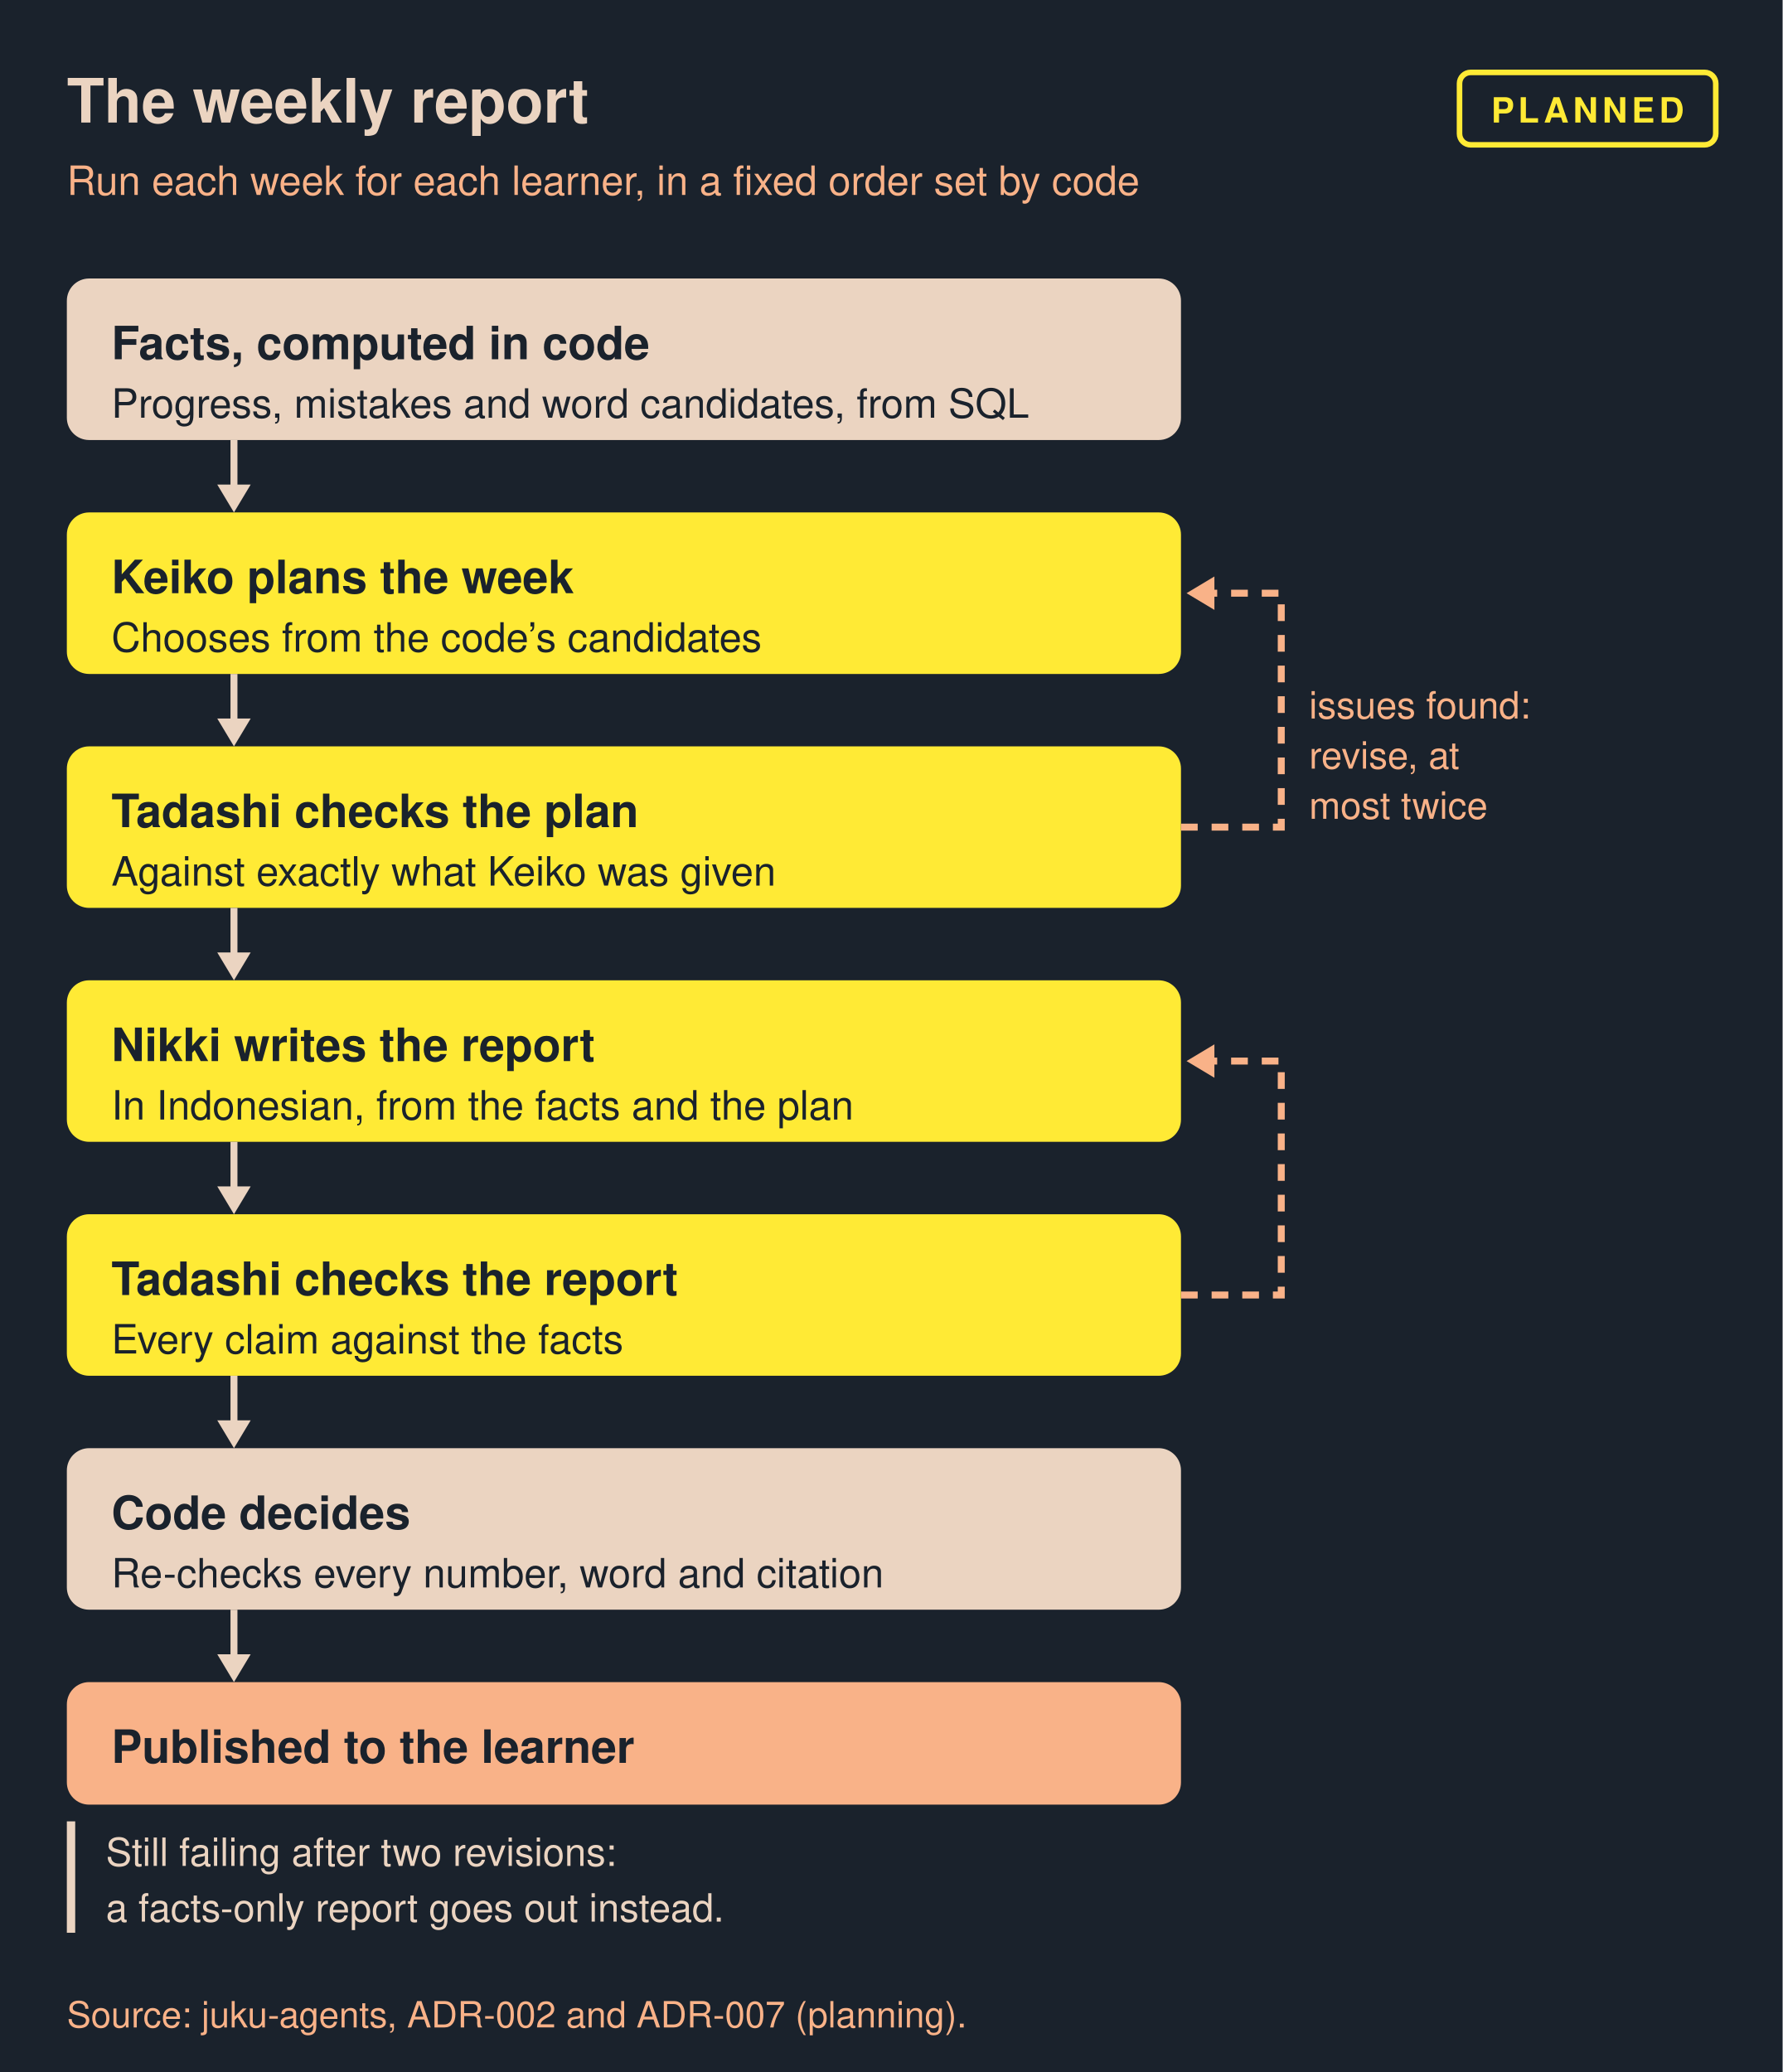
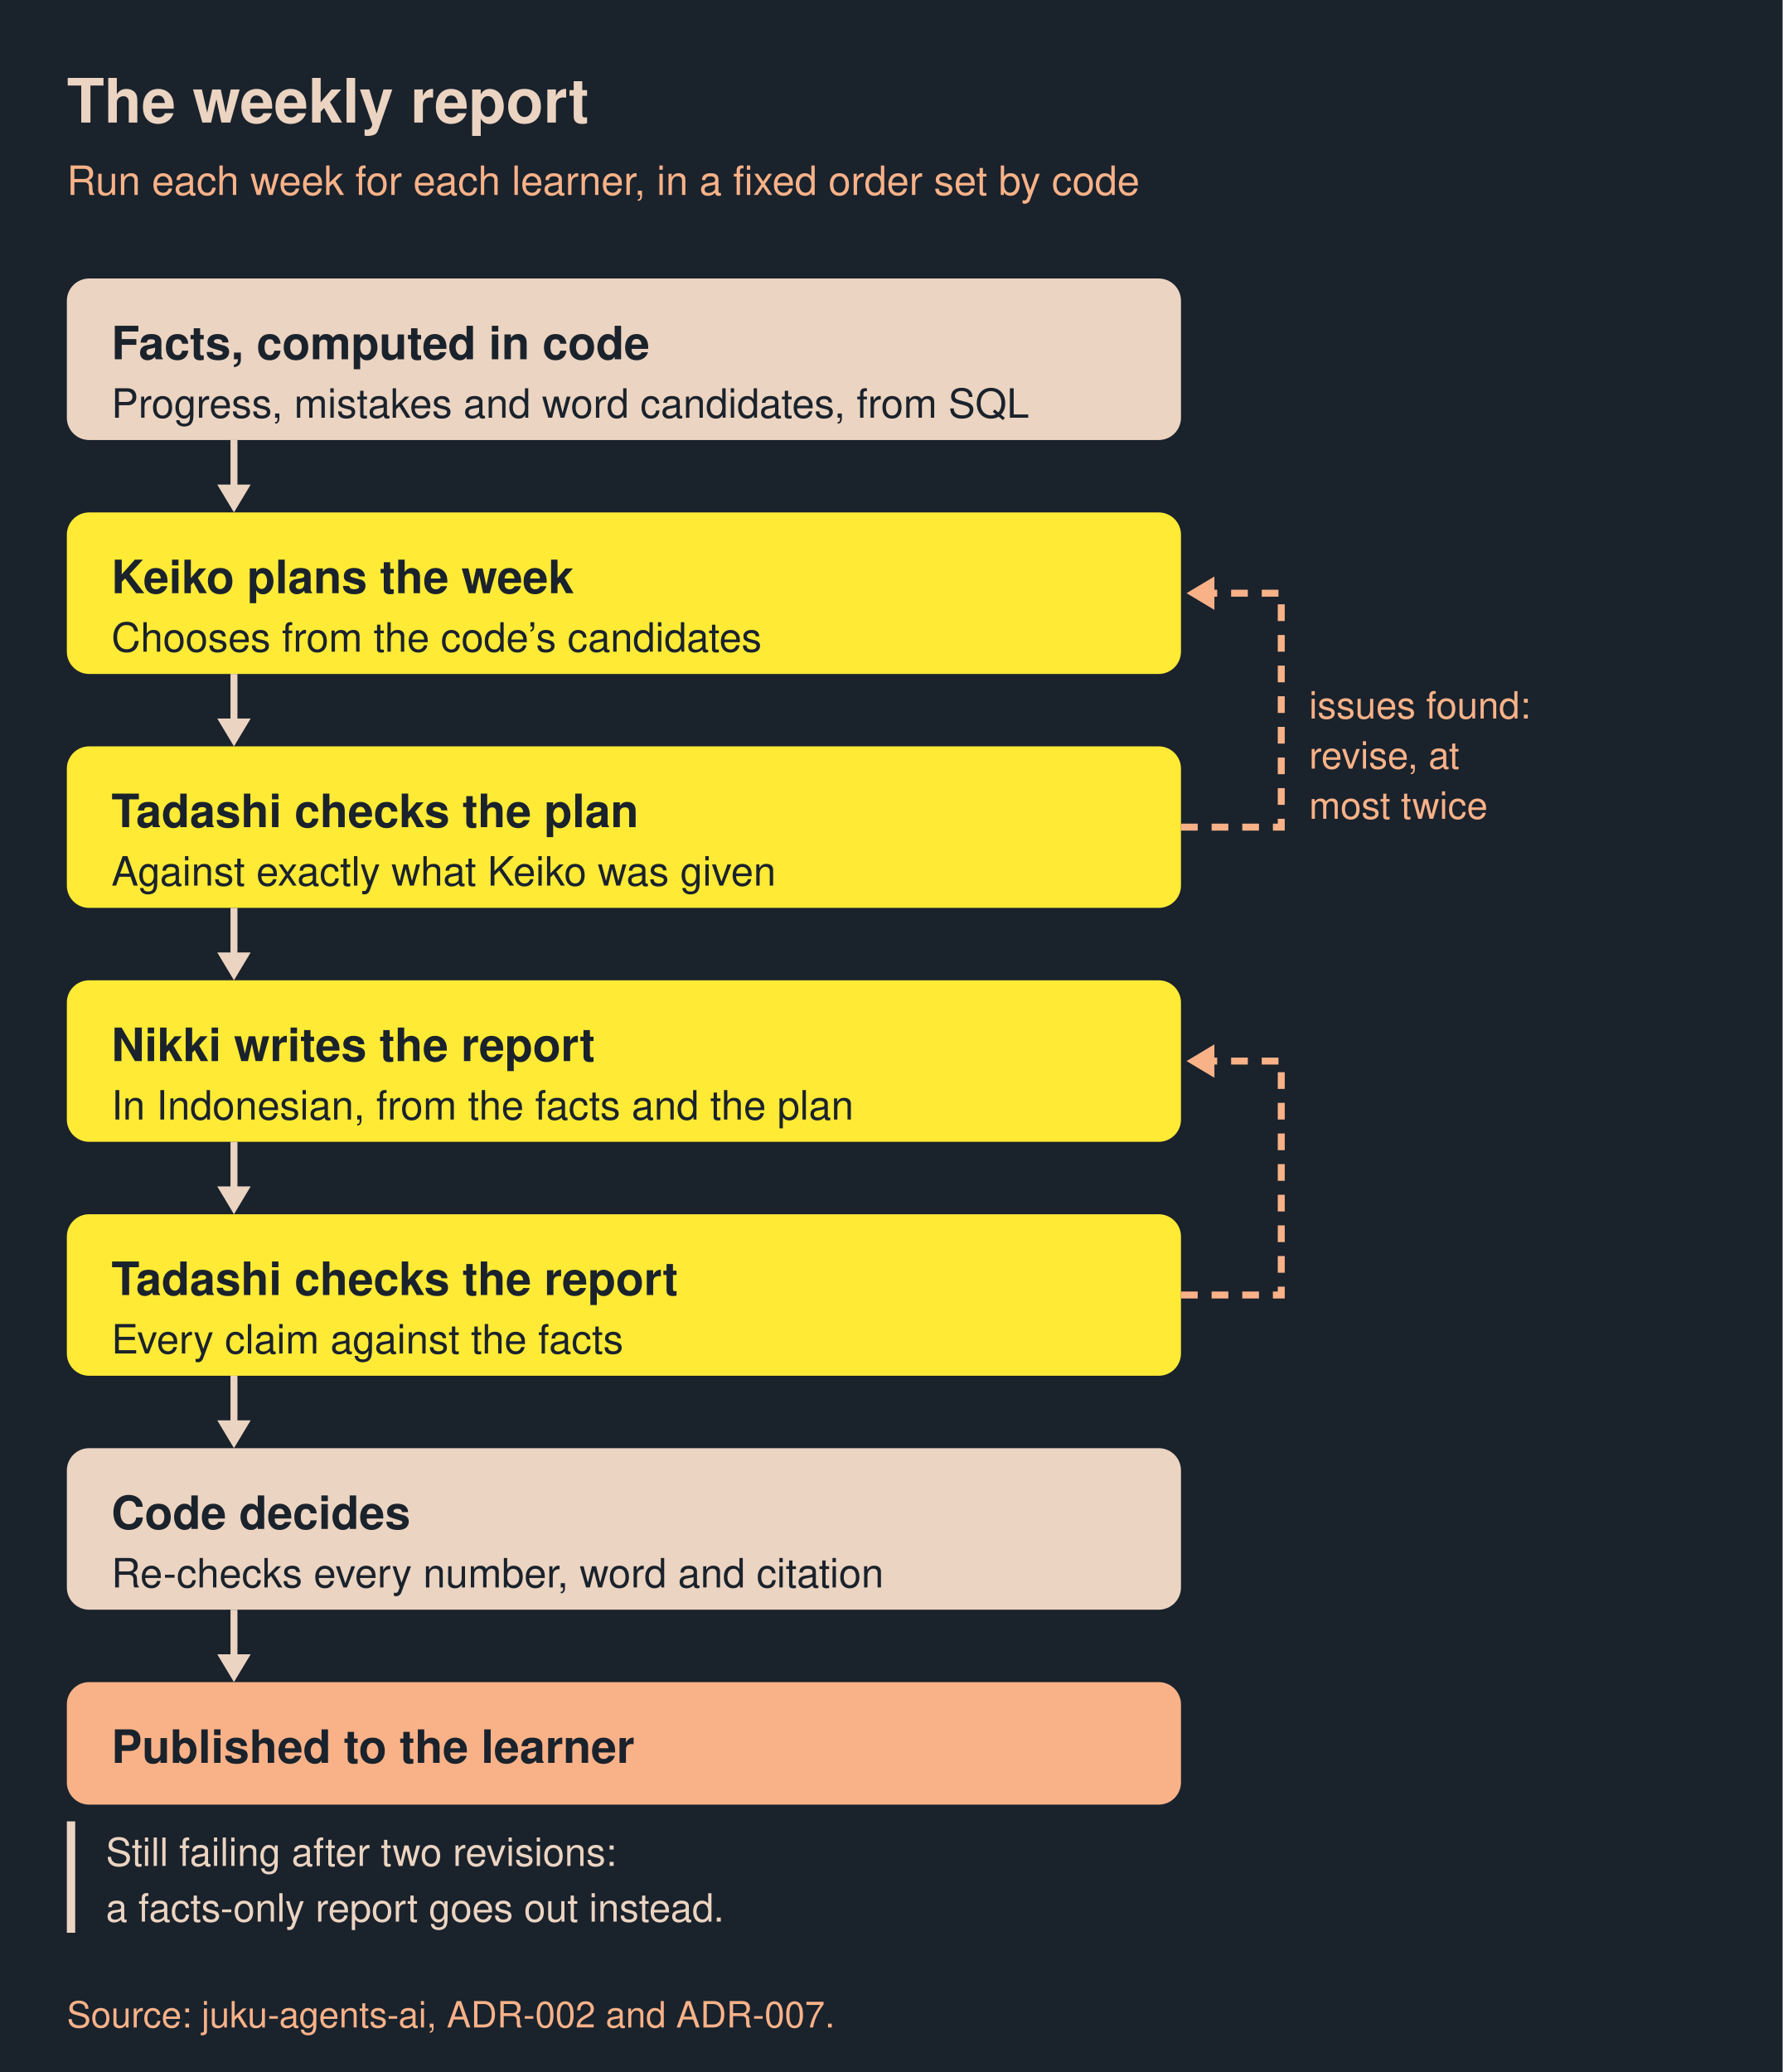
<svg xmlns="http://www.w3.org/2000/svg" viewBox="0 0 640 744" width="640" height="744">
  <rect width="640" height="744" fill="#1a222c" />
  <g font-family="'Helvetica Neue', Helvetica, Arial, 'Hiragino Kaku Gothic ProN', 'Hiragino Sans', 'Noto Sans JP', 'Yu Gothic', Meiryo, sans-serif">
    <text x="24" y="44" font-size="22" font-weight="700" fill="#ebd4c1">The weekly report</text>
    <text x="24" y="70" font-size="14.5" fill="#f9b288">Run each week for each learner, in a fixed order set by code</text>
-     <rect x="524" y="26" width="92" height="26" rx="4" fill="none" stroke="#ffea35" stroke-width="2" />
-     <text x="570" y="44" font-size="12.5" font-weight="700" letter-spacing="1.5" text-anchor="middle" fill="#ffea35">PLANNED</text>
    <rect x="24" y="100" width="400" height="58" rx="8" fill="#ebd4c1" />
    <text x="40" y="129" font-size="16.5" font-weight="700" fill="#1a222c">Facts, computed in code</text>
    <text x="40" y="150" font-size="14.5" font-weight="400" fill="#1a222c">Progress, mistakes and word candidates, from SQL</text>
    <line x1="84" y1="158" x2="84" y2="175" stroke="#ebd4c1" stroke-width="2.5" />
    <path d="M78 174 L84 184 L90 174 Z" fill="#ebd4c1" />
    <rect x="24" y="184" width="400" height="58" rx="8" fill="#ffea35" />
    <text x="40" y="213" font-size="16.5" font-weight="700" fill="#1a222c">Keiko plans the week</text>
    <text x="40" y="234" font-size="14.5" font-weight="400" fill="#1a222c">Chooses from the code’s candidates</text>
    <line x1="84" y1="242" x2="84" y2="259" stroke="#ebd4c1" stroke-width="2.5" />
    <path d="M78 258 L84 268 L90 258 Z" fill="#ebd4c1" />
    <rect x="24" y="268" width="400" height="58" rx="8" fill="#ffea35" />
    <text x="40" y="297" font-size="16.5" font-weight="700" fill="#1a222c">Tadashi checks the plan</text>
    <text x="40" y="318" font-size="14.5" font-weight="400" fill="#1a222c">Against exactly what Keiko was given</text>
    <line x1="84" y1="326" x2="84" y2="343" stroke="#ebd4c1" stroke-width="2.5" />
    <path d="M78 342 L84 352 L90 342 Z" fill="#ebd4c1" />
    <rect x="24" y="352" width="400" height="58" rx="8" fill="#ffea35" />
    <text x="40" y="381" font-size="16.5" font-weight="700" fill="#1a222c">Nikki writes the report</text>
    <text x="40" y="402" font-size="14.5" font-weight="400" fill="#1a222c">In Indonesian, from the facts and the plan</text>
    <line x1="84" y1="410" x2="84" y2="427" stroke="#ebd4c1" stroke-width="2.5" />
    <path d="M78 426 L84 436 L90 426 Z" fill="#ebd4c1" />
    <rect x="24" y="436" width="400" height="58" rx="8" fill="#ffea35" />
    <text x="40" y="465" font-size="16.5" font-weight="700" fill="#1a222c">Tadashi checks the report</text>
    <text x="40" y="486" font-size="14.5" font-weight="400" fill="#1a222c">Every claim against the facts</text>
    <line x1="84" y1="494" x2="84" y2="511" stroke="#ebd4c1" stroke-width="2.5" />
    <path d="M78 510 L84 520 L90 510 Z" fill="#ebd4c1" />
    <rect x="24" y="520" width="400" height="58" rx="8" fill="#ebd4c1" />
    <text x="40" y="549" font-size="16.5" font-weight="700" fill="#1a222c">Code decides</text>
    <text x="40" y="570" font-size="14.5" font-weight="400" fill="#1a222c">Re-checks every number, word and citation</text>
    <path d="M424 297 H460 V213 H434" fill="none" stroke="#f9b288" stroke-width="2.5" stroke-dasharray="6 5" />
    <path d="M436 207 L426 213 L436 219 Z" fill="#f9b288" />
    <path d="M424 465 H460 V381 H434" fill="none" stroke="#f9b288" stroke-width="2.5" stroke-dasharray="6 5" />
    <path d="M436 375 L426 381 L436 387 Z" fill="#f9b288" />
    <text x="470" y="258" font-size="13.5" fill="#f9b288">issues found:</text>
    <text x="470" y="276" font-size="13.5" fill="#f9b288">revise, at</text>
    <text x="470" y="294" font-size="13.5" fill="#f9b288">most twice</text>
    <line x1="84" y1="578" x2="84" y2="595" stroke="#ebd4c1" stroke-width="2.5" />
    <path d="M78 594 L84 604 L90 594 Z" fill="#ebd4c1" />
    <rect x="24" y="604" width="400" height="44" rx="8" fill="#f9b288" />
    <text x="40" y="633" font-size="16.5" font-weight="700" fill="#1a222c">Published to the learner</text>
    <rect x="24" y="654" width="3" height="40" fill="#ebd4c1" />
    <text x="38" y="670" font-size="14" fill="#ebd4c1">Still failing after two revisions:</text>
    <text x="38" y="690" font-size="14" fill="#ebd4c1">a facts-only report goes out instead.</text>
-     <text x="24" y="728" font-size="13" fill="#f9b288">Source: juku-agents, ADR-002 and ADR-007 (planning).</text>
+     <text x="24" y="728" font-size="13" fill="#f9b288">Source: juku-agents-ai, ADR-002 and ADR-007.</text>
  </g>
</svg>
